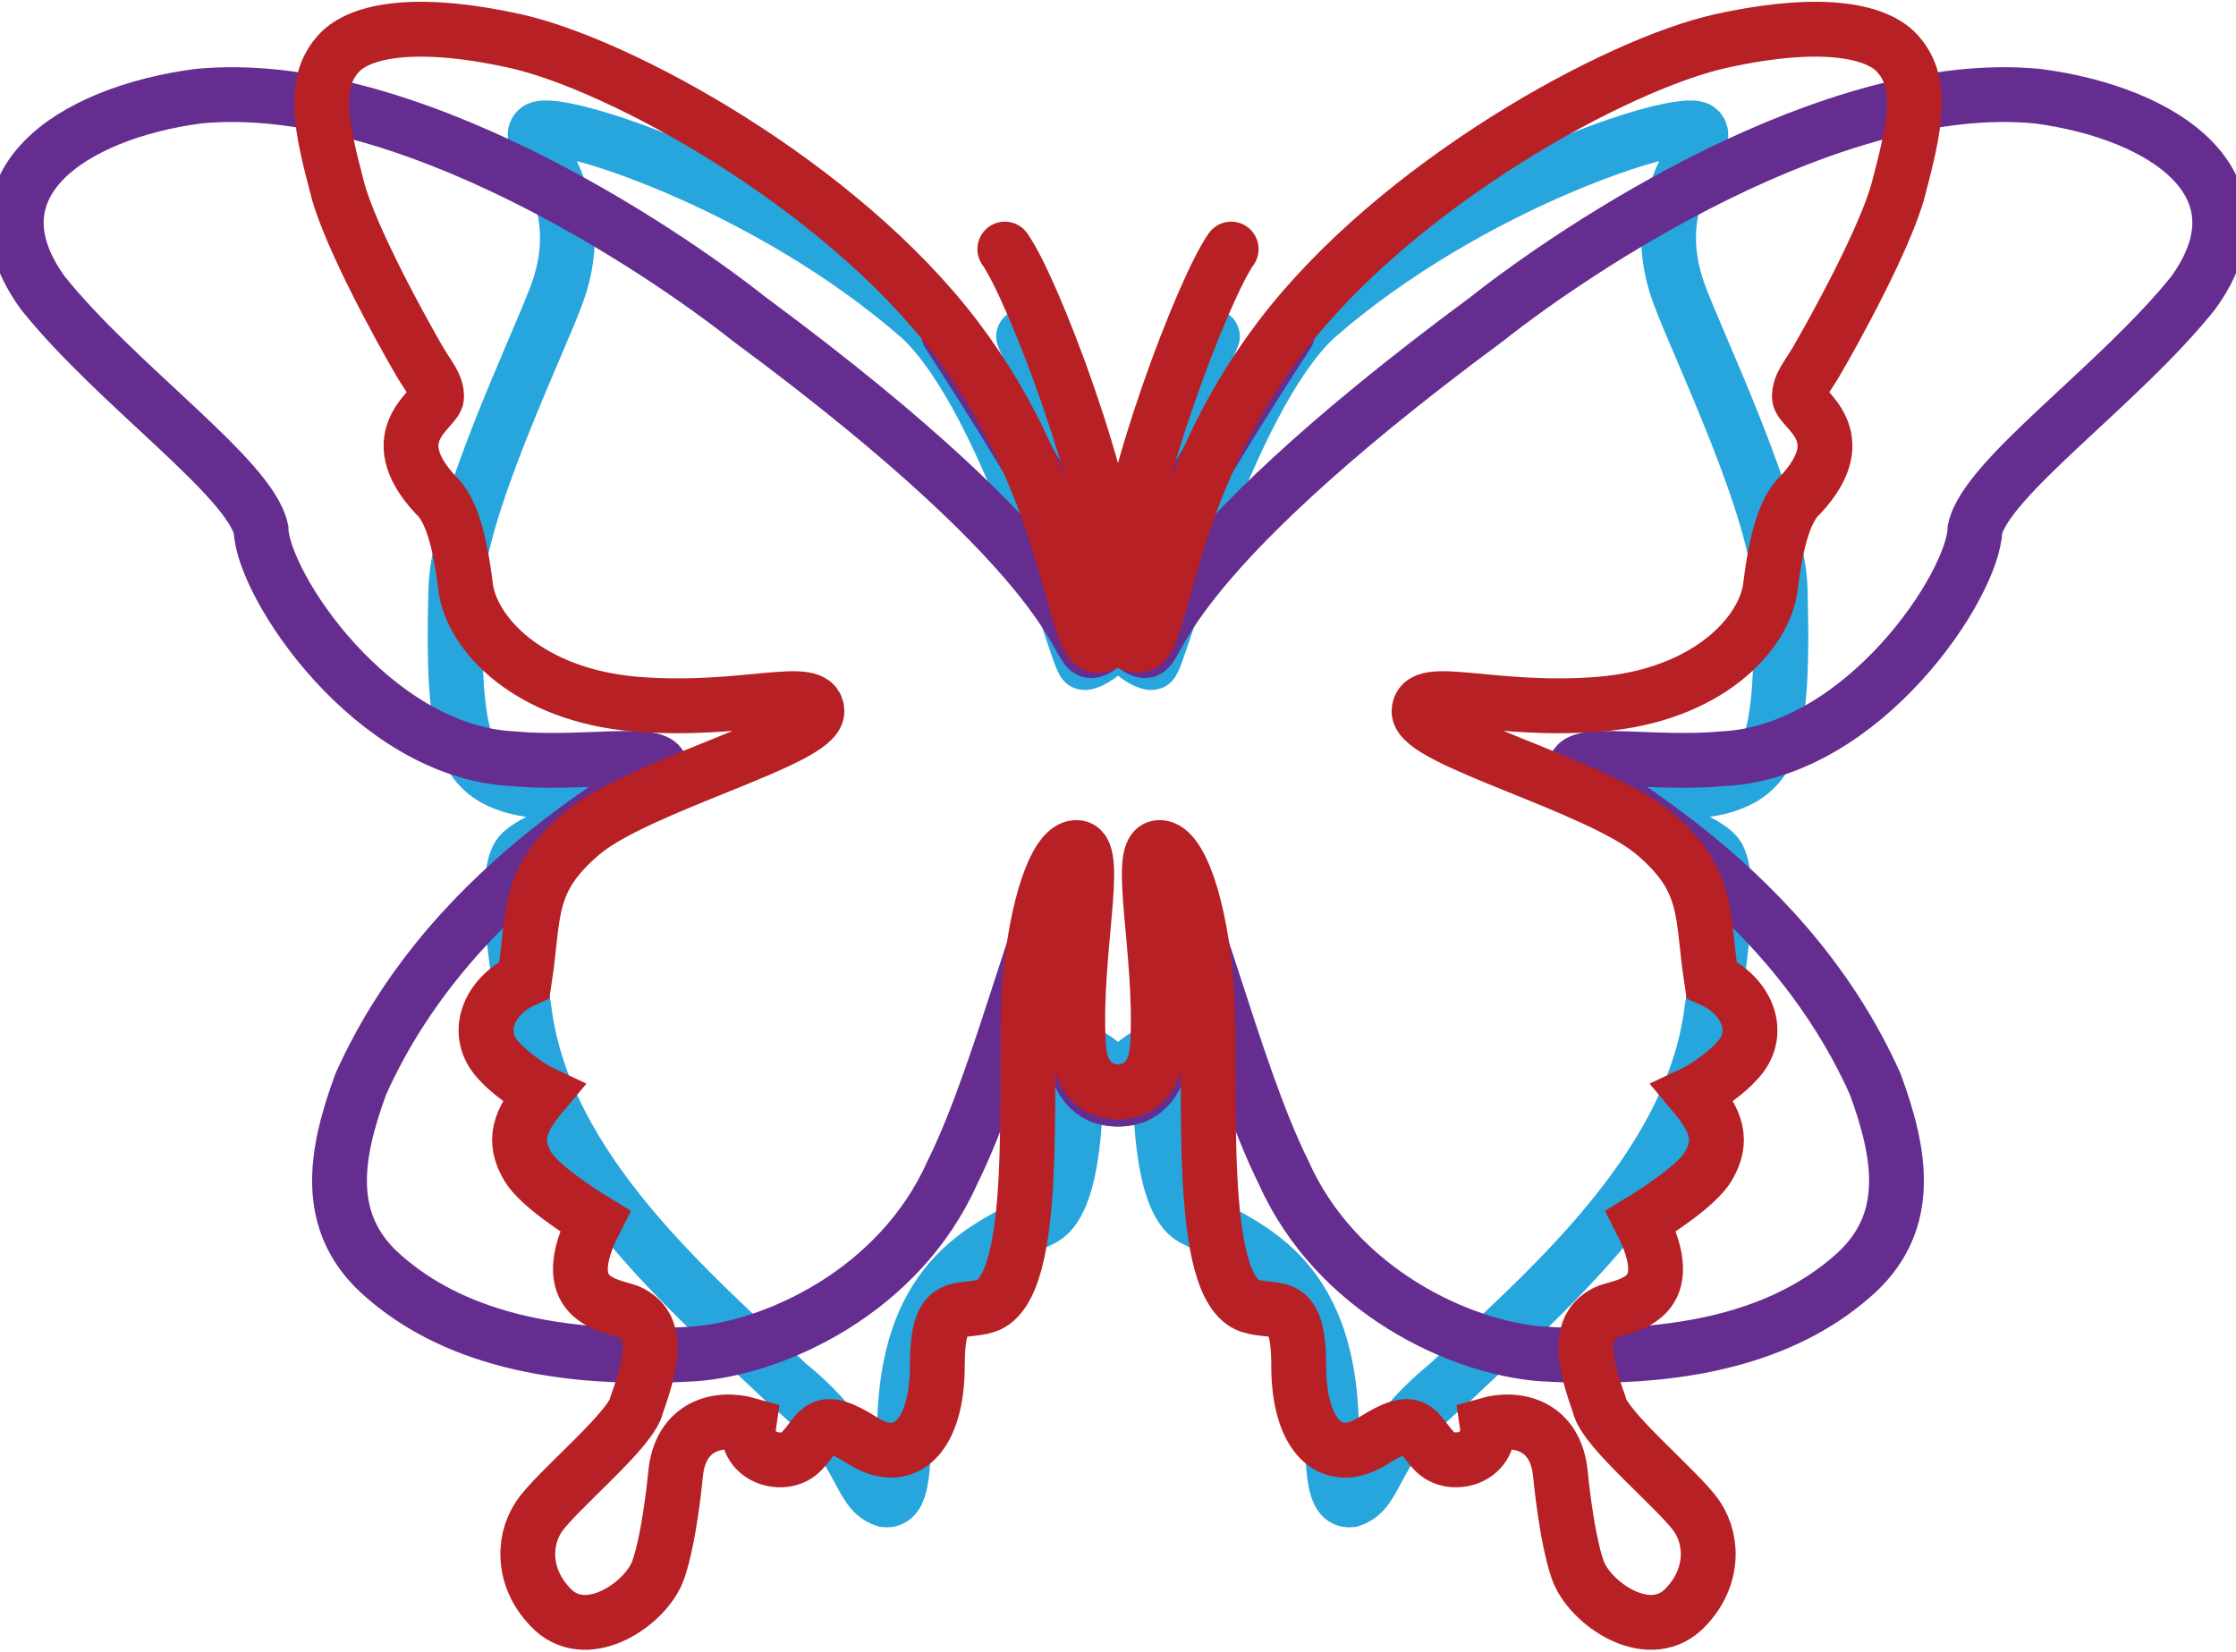
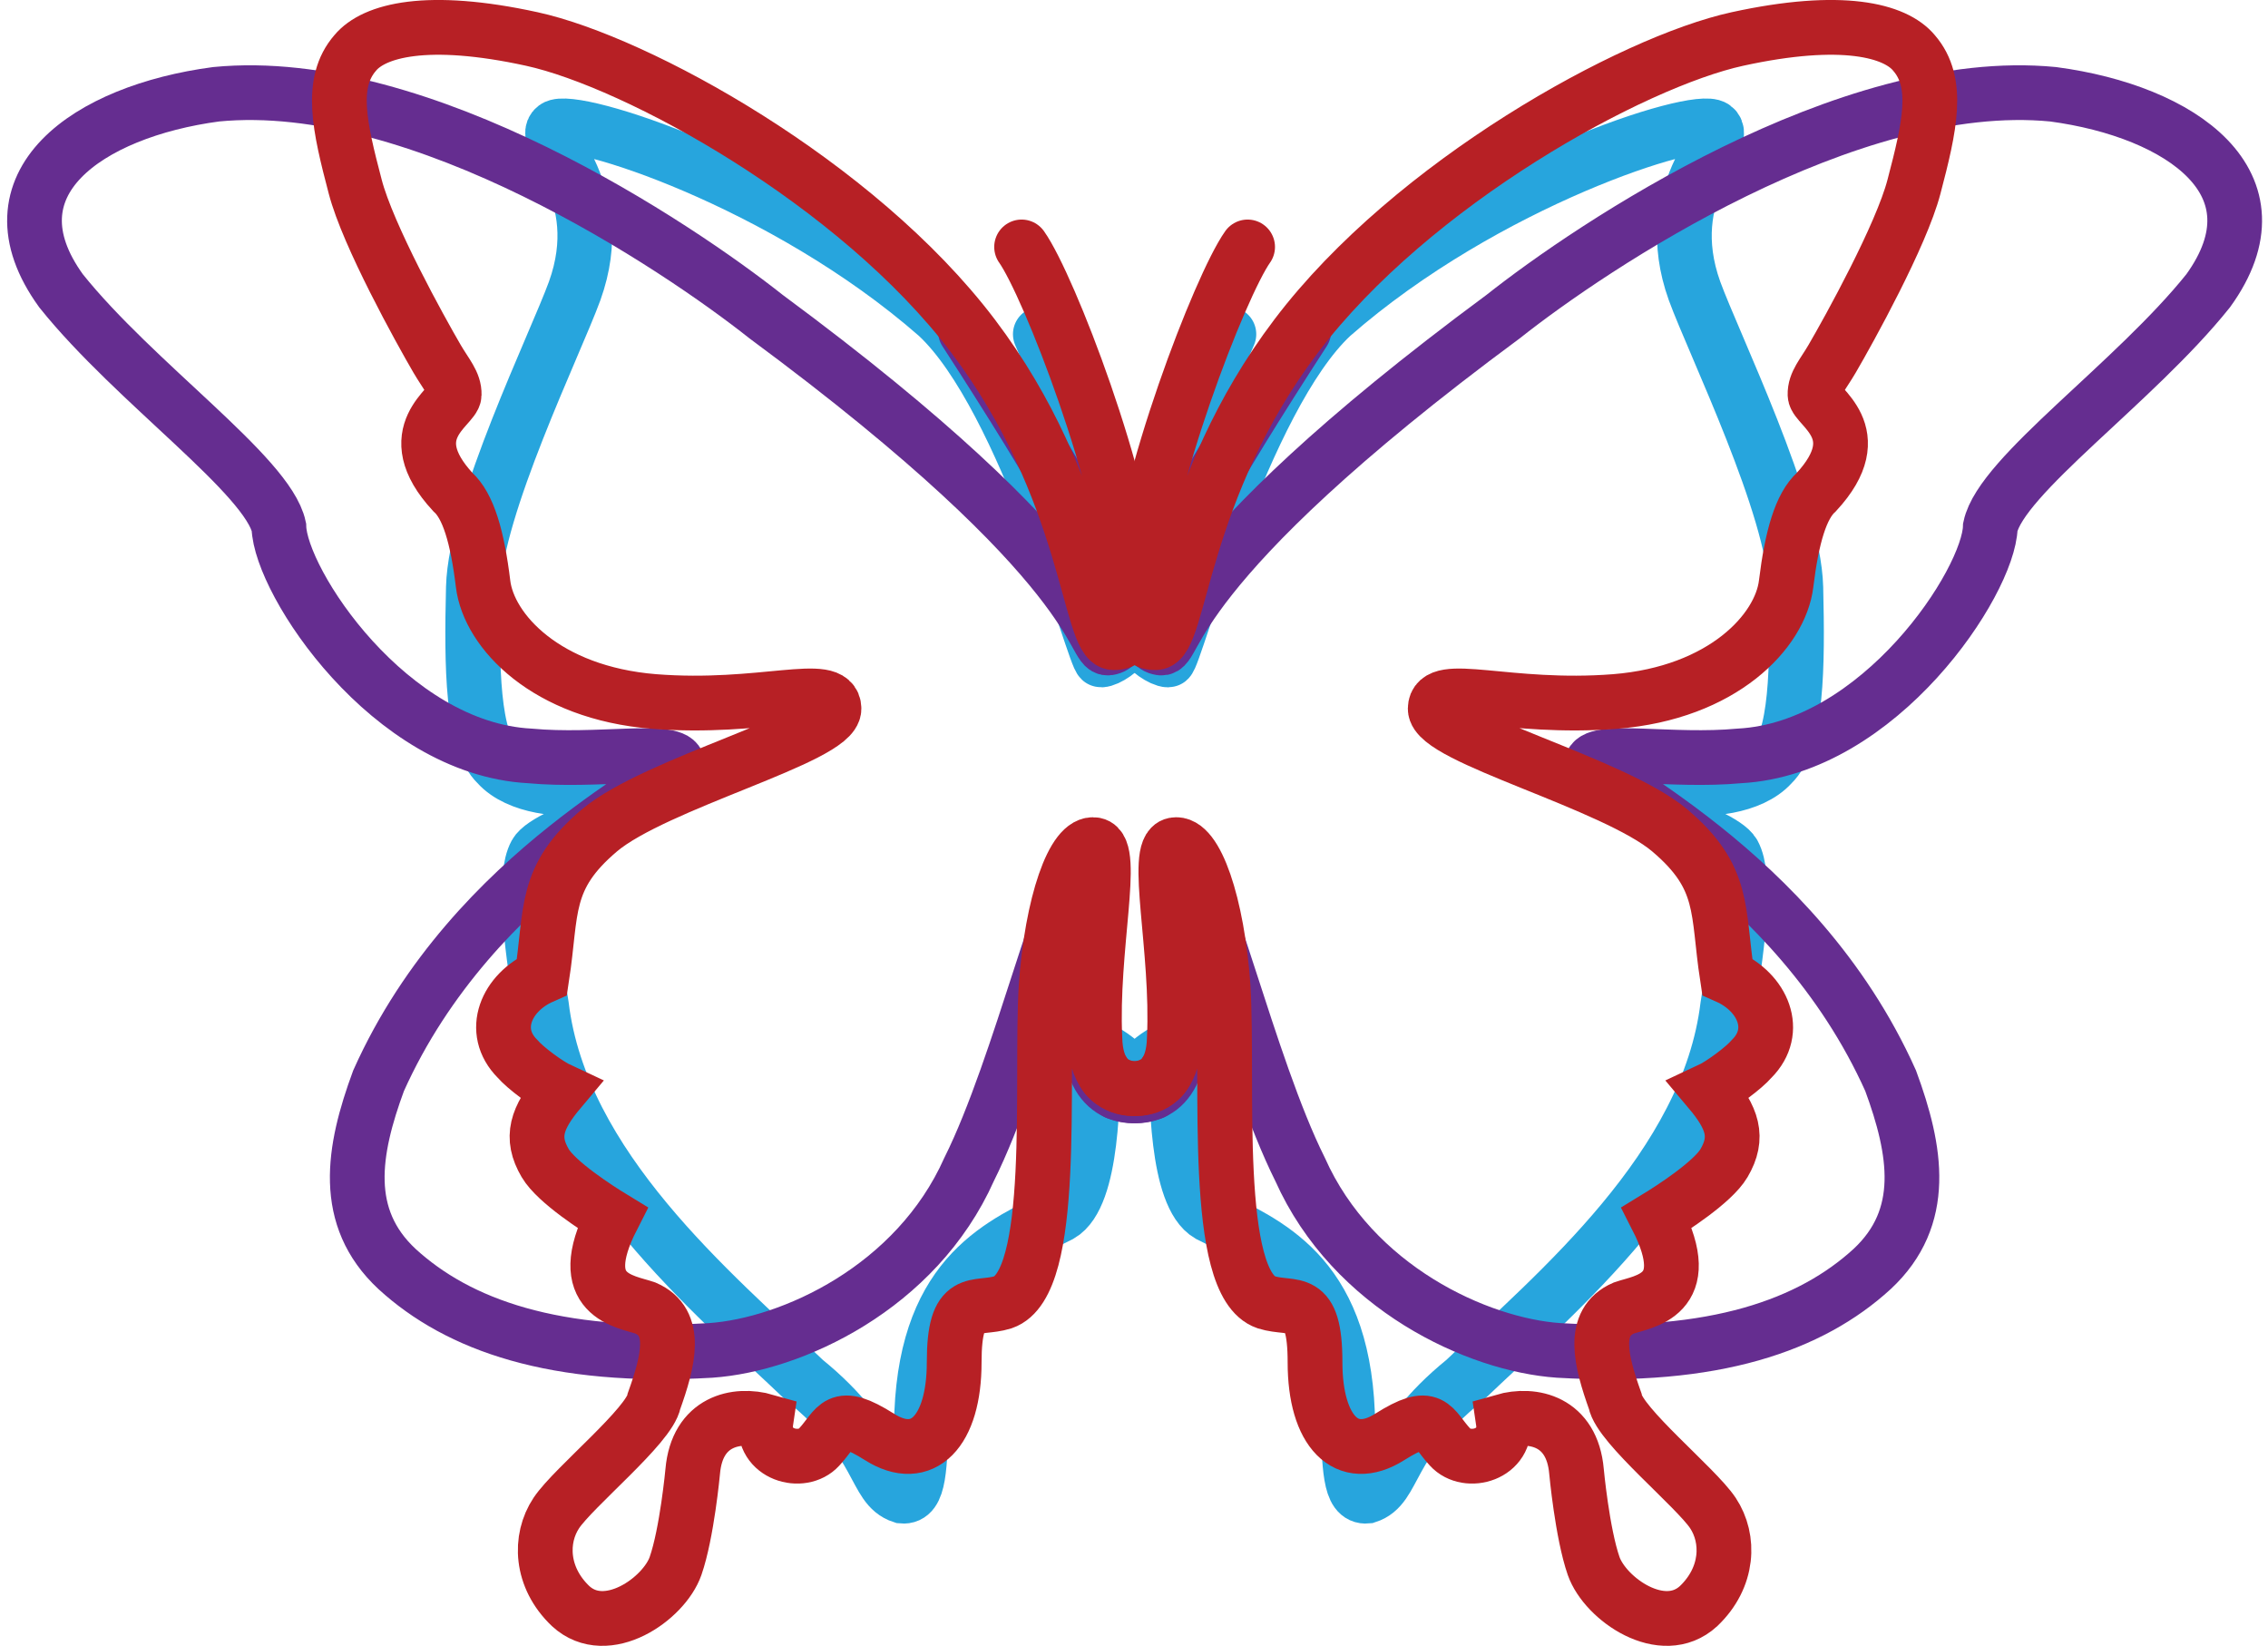
- <svg xmlns="http://www.w3.org/2000/svg" version="1.1" x="0px" y="0px" width="234.667px" height="173.333px" viewBox="0 0 234.667 173.333" enable-background="new 0 0 234.667 173.333" xml:space="preserve">
-   <g id="Layer_1" display="none">
-     <path display="inline" fill="none" stroke="#414042" stroke-width="2" stroke-miterlimit="10" d="M250.011,287.827   c0,0-1.045-1.742-1.744-16.4c-9.074,25.129-14.655,24.779-25.127,25.479c-22.686,0.697-29.663-27.223-29.316-32.455   c0.352-5.236,13.611-15.357,13.611-15.357s-10.469-1.045-16.053-3.139c-5.584-2.097-7.329-19.895-6.633-31.41   c0.701-11.519,6.982-14.31,24.432-9.771c25.826,6.979,36.295,30.711,36.295,30.711l-4.887-27.92l7.41,28.268l2.099-1.238   c0,0,1.233,0.582,2.093,1.238l7.412-28.269l-4.887,27.92c0,0,10.471-23.731,36.293-30.711c17.449-4.537,23.73-1.746,24.432,9.771   c0.697,11.518-1.048,29.314-6.632,31.41c-5.583,2.094-16.054,3.141-16.054,3.141s13.261,10.119,13.613,15.355   c0.344,5.233-6.634,33.153-29.315,32.456c-10.474-0.696-16.056-0.35-25.13-25.479c-0.697,14.658-1.743,16.402-1.743,16.402H250.011   L250.011,287.827z" />
-     <path display="inline" fill="none" stroke="#D5A86F" stroke-width="2" stroke-miterlimit="10" d="M250.098,288.68   c1.987,0.152,2.601-3.826,2.601-3.826s0-11.012,1.07-18.812c1.225,16.979,2.293,15.6,7.34,26.309   c5.051,10.707,12.395,14.529,16.064,18.967c3.668,4.438,8.719,2.91,11.162,2.758c2.447-0.154,4.131-3.979,4.131-3.979   s1.686,1.531,4.592,1.68c1.682-0.303,7.188-6.111,9.482-7.955c2.291-1.83,4.129,0,5.354,0.465c1.224,0.457,2.292-1.072,3.668-4.133   c1.53-2.293,8.415-0.918,10.858,0.459c7.955,5.658,9.33,5.506,10.097,3.977c0.765-1.53-0.151-2.444-4.642-6.934   c-4.487-4.486-6.524-6.117-6.117-9.787c2.041-3.674,2.447-11.424,2.447-11.424s0,0,1.226-4.078   c-8.976-16.314-24.063-20.803-24.063-20.803c0.812-0.104,24.115,0.405,29.928-0.969c5.812-1.379,7.494-7.803,9.177-11.016   c1.687-3.211,0.61-7.951,0.767-9.789c0.152-1.834,7.295-0.765,7.295-0.765s0.811-1.834-2.397-2.753   c-3.214-0.919-2.146-5.202-2.146-5.202c2.905-0.917,2.905-3.823,2.905-3.823s-2.293-1.224-2.601-2.906   c-0.307-1.682,5.047-2.6,4.133-4.74c-0.919-2.141-4.438-1.378-4.588-3.213c-0.153-1.834,3.056-1.071,3.056-3.213   c0-2.141-1.376-2.141-3.364-3.364c-1.986-1.226,1.194-1.843,1.07-3.212c-0.195-2.203-2.957-2.068-2.957-2.068   s-1.691-1.211-2.24-1.605c-3.615-2.59-8.721-3.821-20.193-1.682c-11.473,2.144-26,5.967-45.887,20.957   c-19.885,14.992-21.414,27.074-21.414,27.074s0.15-3.363-2.143-4.895c2.293-2.908,14.988-29.826,15.145-33.955   c-1.377,7.34-15.91,33.344-15.91,33.344s-3.1-0.152-4.78,0h3.75c-1.681-0.152-4.78,0-4.78,0s-14.533-26.004-15.908-33.344   c0.152,4.129,12.848,31.047,15.143,33.955c-2.295,1.531-2.141,4.895-2.141,4.895s-1.533-12.082-21.416-27.074   c-19.886-14.99-34.414-18.813-45.888-20.957c-11.476-2.141-16.579-0.908-20.192,1.683c-0.549,0.396-2.24,1.604-2.24,1.604   s-2.762-0.135-2.959,2.068c-0.123,1.369,3.06,1.986,1.074,3.212c-1.99,1.224-3.367,1.224-3.367,3.364   c0,2.142,3.211,1.379,3.056,3.213c-0.149,1.835-3.669,1.072-4.589,3.213c-0.914,2.141,4.439,3.059,4.133,4.74   c-0.307,1.684-2.6,2.906-2.6,2.906s0,2.906,2.906,3.823c0,0,1.068,4.283-2.144,5.202c-3.211,0.919-2.399,2.753-2.399,2.753   s7.143-1.069,7.295,0.765c0.153,1.838-0.92,6.578,0.765,9.789c1.681,3.213,3.364,9.637,9.176,11.016   c5.812,1.374,29.114,0.865,29.931,0.969c0,0-15.092,4.486-24.066,20.803c1.225,4.078,1.225,4.078,1.225,4.078   s0.407,7.75,2.448,11.424c0.41,3.67-1.632,5.301-6.118,9.787c-4.486,4.488-5.404,5.402-4.641,6.934   c0.767,1.529,2.142,1.686,10.094-3.977c2.445-1.377,9.332-2.752,10.861-0.459c1.377,3.061,2.445,4.59,3.668,4.133   c1.226-0.465,3.064-2.295,5.357-0.465c2.295,1.844,7.801,7.652,9.481,7.955c2.905-0.146,4.592-1.68,4.592-1.68   s1.681,3.822,4.129,3.979c2.445,0.152,7.494,1.682,11.164-2.758c3.673-4.438,11.015-8.26,16.063-18.967   c5.047-10.709,6.117-9.33,7.342-26.309c1.07,7.801,1.07,18.812,1.07,18.812S248.109,288.833,250.098,288.68z" />
-     <g display="inline">
-       <path fill="none" stroke="#662D91" stroke-width="2" stroke-miterlimit="10" d="M249.683,235.842c0,0-10.549-20.307-16.402-27.727    c7.418,14.061,15.227,28.114,14.059,30.454c-1.562,0.783-2.346,2.739-2.346,2.739s3.12-8.206-32.809-34.758    c-9.371-7.422-36.482-25.633-58.188-23.518c-13.569,1.807-24.597,9.463-16.401,20.791c7.812,9.754,21.872,19.52,23.046,24.982    c0.385,5.082,11.718,23.434,26.552,24.216c13.272,0.776,15.621,0.776,15.621,0.776s-21.479,10.938-31.628,33.589    c-2.732,7.418-3.908,14.446,1.953,19.909c6.477,5.928,16.663,9.584,33.189,8.611c8.549-0.594,21.746-6.604,27.342-19.148    c5.463-10.932,12.488-32.022,12.488-32.022s0.395,8.978-0.775,16.798c-0.334,6.741,3.453,7.918,6.595,6.823" />
-       <path fill="none" stroke="#662D91" stroke-width="2" stroke-miterlimit="10" d="M250.503,235.827c0,0,10.552-20.312,16.406-27.73    c-7.416,14.062-15.231,28.121-14.062,30.465c1.566,0.783,2.344,2.738,2.344,2.738s-3.119-8.205,32.814-34.76    c9.377-7.418,36.486-25.633,58.188-23.517c13.564,1.804,24.594,9.463,16.396,20.783c-7.805,9.756-21.869,19.526-23.039,24.991    c-0.387,5.072-11.715,23.432-26.557,24.214c-13.275,0.774-15.609,0.774-15.609,0.774s21.468,10.938,31.621,33.586    c2.729,7.418,3.904,14.453-1.957,19.918c-6.469,5.926-16.658,9.584-33.186,8.615c-8.555-0.6-21.74-6.609-27.34-19.16    c-5.469-10.935-12.496-32.021-12.496-32.021s-0.391,8.979,0.779,16.793c0.33,6.748-3.457,7.92-6.6,6.825" />
-     </g>
-     <g display="inline">
+ <svg xmlns="http://www.w3.org/2000/svg" version="1.1" id="Layer_3" x="0px" y="0px" width="238.375px" height="172.952px" viewBox="-1.917 0.19 238.375 172.952" enable-background="new -1.917 0.19 238.375 172.952" xml:space="preserve">
+   <g>
+     <g>
      <g>
-         <path fill="none" stroke="#27A6DE" stroke-width="2" stroke-miterlimit="10" d="M251.062,234.1c0,0,2.662-25.404,8.605-33.391     C253.152,211.358,251.062,234.1,251.062,234.1s0,0,2.457,1.867c-0.816-10.836,7.857-28.164,17.215-37.102     c16.182-14.55,36.463-19.669,40.145-20.281c-5.938,4.297-4.092,10.037-2.043,17.617c2.043,5.734,10.44,23.354,10.654,31.952     c0.199,8.608-3.281,20.286-6.152,22.95c-4.096-1.85-13.512-1.439-13.512-1.439l13.104,7.174c0,0,0.61,9.011-0.611,16.386     c-2.056,17.418-18.034,30.938-27.659,40.356c-8.207,6.85-7.172,11.469-10.24,12.48c-1.85,0.186-1.85-3.051-2.049-8.998     c-0.617-15.162-8.598-18.229-14.545-21.299c-3.479-2.053-3.479-17.418-3.479-17.418l-4.282,3.689l0,0l-4.223-3.744     c0,0,0,15.365-3.477,17.405c-5.943,3.076-13.926,6.152-14.543,21.306c-0.209,5.939-0.209,9.188-2.049,9     c-3.072-1.014-2.037-5.633-10.249-12.479c-9.625-9.43-25.604-22.943-27.653-40.355c-1.228-7.381-0.613-16.396-0.613-16.396     l13.105-7.166c0,0-9.416-0.405-13.519,1.437c-2.864-2.666-6.347-14.34-6.14-22.949c0.203-8.6,8.605-26.217,10.647-31.951     c2.053-7.581,3.89-13.316-2.042-17.619c3.682,0.619,23.964,5.74,40.146,20.277c9.35,8.932,18.033,26.279,17.207,37.106     c2.463-1.868,2.463-1.868,2.463-1.868s-2.098-22.74-8.607-33.393c5.943,7.986,8.607,33.393,8.607,33.393" />
+         <path fill="none" stroke="#27A5DD" stroke-width="5.747" stroke-linecap="round" stroke-miterlimit="10" d="M117.333,113.219     c0,0-3.847-3.97-4.353-2.338c-0.041,4.222,0,14.985-3.479,16.974c-5.942,3.002-13.926,6.001-14.544,20.781     c-0.208,5.791-0.208,8.957-2.049,8.774c-3.072-0.987-2.036-5.491-10.25-12.168c-9.625-9.196-25.607-22.377-27.659-39.357     c-1.226-7.199-1.884-13.667-0.613-15.99c1.272-2.323,14.004-5.663,13.47-7.733c-0.533-2.072-3.952-0.027-7.819,0.683     c-2.782,0.509-7.508,0.073-9.663-2.319c-2.66-2.538-2.746-10.204-2.541-18.601c0.203-8.387,8.608-25.568,10.649-31.162     c3.786-10.553-3.854-15.841-2.041-17.184c1.812-1.342,23.968,5.599,40.152,19.775c9.352,8.711,16.563,36.194,17.211,36.19     c0.646-0.002,2.312-1.085,2.462-1.821c0,0-1.724-16.176-8.844-32.415" />
      </g>
    </g>
-     <g display="inline">
-       <path fill="none" stroke="#B82025" stroke-width="2" stroke-miterlimit="10" d="M253.312,276.245    c-1.068,2.149-6.451,4.604-7.527-3.688c-0.457-9.524,0-20.744,0-20.744s-4.606,6.299-5.216,15.211    c-0.623,10.14,1.224,31.812-4.61,33.812c-2.918,0.912-5.225-0.933-5.225,6.443c0,7.377-3.382,10.91-7.984,7.986    c-4.615-2.91-4.461-1.072-6.459,1.084c-2.459,0.756-5.689,0-5.689-2.77c-2.458-0.613-7.367,0-7.836,5.377    c0,0-0.609,6.604-1.836,10.137c-1.235,3.535-7.381,7.84-11.219,4.303c-3.229-3.072-3.375-7.213-1.535-9.982    c1.846-2.768,9.988-9.375,10.449-11.986c1.535-4.297,2.612-8.444-0.92-9.979c-2.77-0.613-7.836-1.234-3.533-9.68    c-1.235-1.539-6.202-3.684-7.184-5.846c-1.175-2.609,0.153-6.449,1.188-8.449c-0.971-3.838-3.995-2.615-5.064-4.605    c-0.158-4.455-0.314-5.539,3.067-9.217c1.077-7.066,0.614-8.297,6.604-13.375c5.99-5.068,17.051-11.826,25.037-12.441    c-12.595-1.691-7.678-0.465-19.195-1.377c-11.531-0.93-17.67-7.535-18.285-12.604c-0.613-5.065-1.23-8.905-3.229-9.834    c-1.998-0.912,0-4.146,0-4.146l-0.882-3.84l-0.81-6.302c0,0-5.531-14.592-8.752-18.438c-1.692-6.45-2.766-11.145,0-14.332    c1.998-2.416,7.678-3.945,18.896-1.49c11.221,2.458,34.723,15.359,47.17,31.806c12.438,16.442,15.045,32.878,15.045,32.878    s0.626-4.761,2.002-5.689c-1.376-8.293-8.904-32.57-11.832-36.713c7.994,16.132,12.805,34.896,12.805,34.896" />
-       <path fill="none" stroke="#B82025" stroke-width="2" stroke-miterlimit="10" d="M246.865,276.25    c1.074,2.146,6.457,4.604,7.533-3.693c0.457-9.523,0-20.742,0-20.742s4.609,6.305,5.217,15.219    c0.617,10.131-1.219,31.803,4.613,33.803c2.93,0.912,5.225-0.932,5.225,6.443c0,7.377,3.379,10.908,7.994,7.986    c4.609-2.912,4.453-1.074,6.447,1.084c2.467,0.762,5.688,0,5.688-2.771c2.461-0.611,7.375,0,7.838,5.377    c0,0,0.617,6.604,1.847,10.139c1.229,3.543,7.368,7.838,11.213,4.307c3.226-3.076,3.384-7.217,1.538-9.988    c-1.846-2.766-9.991-9.375-10.448-11.986c-1.536-4.297-2.612-8.442,0.925-9.979c2.76-0.611,7.832-1.234,3.529-9.68    c1.229-1.539,6.209-3.684,7.184-5.844c1.178-2.611-0.158-6.443-1.188-8.445c0.968-3.842,3.988-2.611,5.07-4.609    c0.146-4.453,0.308-5.539-3.077-9.219c-1.071-7.064-0.607-8.297-6.604-13.367c-5.994-5.076-17.056-11.826-25.039-12.443    c12.594-1.696,7.676-0.469,19.202-1.381c11.521-0.93,17.671-7.537,18.274-12.605c0.627-5.066,1.238-8.906,3.236-9.834    c1.996-0.912,0-4.141,0-4.141l0.881-3.842l0.805-6.306c0,0,5.525-14.592,8.757-18.43c1.688-6.453,2.767-11.152,0-14.332    c-1.989-2.417-7.681-3.954-18.896-1.499c-11.217,2.458-34.726,15.359-47.166,31.806c-12.445,16.442-15.06,32.888-15.06,32.888    s-0.612-4.771-1.999-5.697c1.387-8.293,8.915-32.571,11.829-36.713c-7.989,16.131-12.735,35.199-12.735,35.199" />
-     </g>
-     <g id="Layer_2" display="inline">
- 	</g>
-   </g>
-   <g id="Layer_3">
    <g>
      <g>
-         <g>
-           <path fill="none" stroke="#27A5DD" stroke-width="5.747" stroke-linecap="round" stroke-miterlimit="10" d="M117.333,113.219      c0,0-3.847-3.97-4.353-2.338c-0.041,4.222,0,14.985-3.479,16.974c-5.942,3.002-13.926,6.001-14.544,20.781      c-0.208,5.791-0.208,8.957-2.049,8.774c-3.072-0.987-2.036-5.491-10.25-12.168c-9.625-9.196-25.607-22.377-27.659-39.357      c-1.226-7.199-1.884-13.667-0.613-15.99c1.272-2.323,14.004-5.663,13.47-7.733c-0.533-2.072-3.952-0.027-7.819,0.683      c-2.782,0.509-7.508,0.073-9.663-2.319c-2.66-2.538-2.746-10.204-2.541-18.601c0.203-8.387,8.608-25.568,10.649-31.162      c3.786-10.553-3.854-15.841-2.041-17.184c1.812-1.342,23.968,5.599,40.152,19.775c9.352,8.711,16.563,36.194,17.211,36.19      c0.646-0.002,2.312-1.085,2.462-1.821c0,0-1.724-16.176-8.844-32.415" />
-         </g>
+         <path fill="none" stroke="#27A5DD" stroke-width="5.747" stroke-linecap="round" stroke-miterlimit="10" d="M117.333,113.219     c0,0,3.848-3.97,4.354-2.338c0.041,4.222,0,14.985,3.479,16.974c5.944,3.002,13.926,6.001,14.544,20.781     c0.208,5.791,0.208,8.957,2.051,8.774c3.072-0.987,2.034-5.491,10.25-12.168c9.624-9.196,25.606-22.377,27.657-39.357     c1.228-7.199,1.886-13.667,0.615-15.99c-1.272-2.323-14.006-5.663-13.472-7.733c0.533-2.072,3.952-0.027,7.821,0.683     c2.781,0.509,7.506,0.073,9.661-2.319c2.662-2.538,2.746-10.204,2.541-18.601c-0.203-8.387-8.607-25.568-10.649-31.162     c-3.784-10.554,3.857-15.841,2.042-17.184c-1.813-1.342-23.969,5.599-40.155,19.775c-9.35,8.711-16.562,36.194-17.209,36.19     c-0.646-0.002-2.312-1.085-2.463-1.821c0,0,1.725-16.176,8.846-32.415" />
      </g>
+     </g>
+     <g>
      <g>
-         <g>
-           <path fill="none" stroke="#27A5DD" stroke-width="5.747" stroke-linecap="round" stroke-miterlimit="10" d="M117.333,113.219      c0,0,3.848-3.97,4.354-2.338c0.041,4.222,0,14.985,3.479,16.974c5.944,3.002,13.926,6.001,14.544,20.781      c0.208,5.791,0.208,8.957,2.051,8.774c3.072-0.987,2.034-5.491,10.25-12.168c9.624-9.196,25.606-22.377,27.657-39.357      c1.228-7.199,1.886-13.667,0.615-15.99c-1.272-2.323-14.006-5.663-13.472-7.733c0.533-2.072,3.952-0.027,7.821,0.683      c2.781,0.509,7.506,0.073,9.661-2.319c2.662-2.538,2.746-10.204,2.541-18.601c-0.203-8.387-8.607-25.568-10.649-31.162      c-3.784-10.554,3.857-15.841,2.042-17.184c-1.813-1.342-23.969,5.599-40.155,19.775c-9.35,8.711-16.562,36.194-17.209,36.19      c-0.646-0.002-2.312-1.085-2.463-1.821c0,0,1.725-16.176,8.846-32.415" />
-         </g>
+         <path fill="none" stroke="#652D90" stroke-width="5.75" stroke-linecap="round" stroke-miterlimit="10" d="M99.551,35.009     c10.08,15.557,14.625,23.854,15.925,28.25c0.584,2.117,0.854,4.762-0.901,5.025c-1.755,0.263-0.29-8.451-35.979-34.826     c-9.309-7.374-36.241-25.464-57.804-23.362C7.314,11.89-3.642,19.495,4.5,30.749c7.761,9.69,21.728,19.391,22.896,24.818     c0.161,5.798,11.64,23.277,26.376,24.056c7.052,0.659,14.882-0.894,15.517,0.773c0.636,1.668-21.337,10.863-31.419,33.364     c-2.717,7.368-3.882,14.353,1.94,19.777c6.434,5.892,16.553,9.522,32.969,8.557c8.492-0.591,21.603-6.562,27.161-19.023     c5.427-10.858,10.17-31.87,12.407-31.812c2.236,0.06,0.767,10.622,0.327,16.952c-0.332,6.699,3.428,7.868,6.549,6.781" />
      </g>
+     </g>
+     <g>
      <g>
-         <g>
-           <path fill="none" stroke="#652D90" stroke-width="5.75" stroke-linecap="round" stroke-miterlimit="10" d="M99.551,35.009      c10.08,15.557,14.625,23.854,15.925,28.25c0.584,2.117,0.854,4.762-0.901,5.025c-1.755,0.263-0.29-8.451-35.979-34.826      c-9.309-7.374-36.241-25.464-57.804-23.362C7.314,11.89-3.642,19.495,4.5,30.749c7.761,9.69,21.728,19.391,22.896,24.818      c0.161,5.798,11.64,23.277,26.376,24.056c7.052,0.659,14.882-0.894,15.517,0.773c0.636,1.668-21.337,10.863-31.419,33.364      c-2.717,7.368-3.882,14.353,1.94,19.777c6.434,5.892,16.553,9.522,32.969,8.557c8.492-0.591,21.603-6.562,27.161-19.023      c5.427-10.858,10.17-31.87,12.407-31.812c2.236,0.06,0.767,10.622,0.327,16.952c-0.332,6.699,3.428,7.868,6.549,6.781" />
-         </g>
+         <path fill="none" stroke="#652D90" stroke-width="5.75" stroke-linecap="round" stroke-miterlimit="10" d="M135.115,35.009     c-10.08,15.557-14.625,23.854-15.925,28.25c-0.584,2.117-0.853,4.762,0.902,5.025c1.754,0.263,0.289-8.451,35.979-34.826     c9.309-7.374,36.239-25.464,57.802-23.362c13.479,1.794,24.435,9.398,16.294,20.652c-7.762,9.69-21.729,19.391-22.896,24.818     c-0.162,5.798-11.64,23.277-26.377,24.056c-7.052,0.659-14.88-0.894-15.515,0.773c-0.636,1.668,21.336,10.863,31.417,33.364     c2.717,7.368,3.882,14.353-1.94,19.777c-6.434,5.892-16.553,9.522-32.968,8.557c-8.493-0.591-21.602-6.562-27.162-19.023     c-5.427-10.858-10.169-31.87-12.405-31.812c-2.238,0.06-0.769,10.622-0.329,16.952c0.334,6.699-3.426,7.868-6.549,6.781" />
      </g>
+     </g>
+     <g>
      <g>
-         <g>
-           <path fill="none" stroke="#652D90" stroke-width="5.75" stroke-linecap="round" stroke-miterlimit="10" d="M135.115,35.009      c-10.08,15.557-14.625,23.854-15.925,28.25c-0.584,2.117-0.853,4.762,0.902,5.025c1.754,0.263,0.289-8.451,35.979-34.826      c9.309-7.374,36.239-25.464,57.802-23.362c13.479,1.794,24.435,9.398,16.294,20.652c-7.762,9.69-21.729,19.391-22.896,24.818      c-0.162,5.798-11.64,23.277-26.377,24.056c-7.052,0.659-14.88-0.894-15.515,0.773c-0.636,1.668,21.336,10.863,31.417,33.364      c2.717,7.368,3.882,14.353-1.94,19.777c-6.434,5.892-16.553,9.522-32.968,8.557c-8.493-0.591-21.602-6.562-27.162-19.023      c-5.427-10.858-10.169-31.87-12.405-31.812c-2.238,0.06-0.769,10.622-0.329,16.952c0.334,6.699-3.426,7.868-6.549,6.781" />
-         </g>
+         <path fill="none" stroke="#B72025" stroke-width="5.756" stroke-linecap="round" stroke-miterlimit="10" d="M120.557,112.925     c-1.051,2.107-7.238,3.378-7.399-3.619c-0.448-9.339,2.214-19.912,0-20.341c-2.213-0.428-4.524,6.176-5.124,14.914     c-0.612,9.946,1.2,31.196-4.531,33.158c-2.864,0.892-5.132-0.914-5.132,6.318c0,7.237-3.321,10.698-7.846,7.833     c-4.532-2.855-4.383-1.054-6.346,1.062c-1.801,1.99-6.113,0.79-5.592-2.717c-3.131-0.898-7.237,0-7.697,5.271     c0,0-0.599,6.48-1.804,9.942c-1.212,3.471-7.25,7.69-11.023,4.22c-3.171-3.015-3.315-7.07-1.507-9.789     c1.813-2.715,9.813-9.196,10.267-11.757c1.505-4.215,2.566-8.281-0.907-9.782c-2.062-0.716-7.699-1.21-3.47-9.492     c-1.532-0.934-5.879-3.726-7.059-5.731c-1.594-2.71-0.919-4.741,1.541-7.665c-1.303-0.605-3.627-2.336-4.46-3.307     c-2.912-2.925-1.178-6.964,2.578-8.632c1.06-6.927,0.15-10.375,6.034-15.357c5.885-4.97,24.687-9.776,24.657-12.795     c-0.029-3.018-7.6,0.14-18.915-0.755c-11.33-0.909-17.364-7.39-17.965-12.361c-0.604-4.97-1.566-8.198-3.175-9.645     c-5.788-6.26,0.1-8.979,0.136-10.227c0.036-1.249-0.845-2.151-1.799-3.783c-1.773-3.039-7.275-12.98-8.6-18.081     c-1.663-6.326-2.717-10.93,0-14.057c1.965-2.368,7.544-3.87,18.567-1.461c11.025,2.41,34.117,15.063,46.348,31.189     c12.22,16.126,12.185,32.141,14.783,32.242c2.596,0.1,2.062-4.005,1.964-5.578c-0.692-11.069-8.747-31.941-11.624-36.002" />
      </g>
+     </g>
+     <g>
      <g>
-         <g>
-           <path fill="none" stroke="#B72025" stroke-width="5.756" stroke-linecap="round" stroke-miterlimit="10" d="M120.557,112.925      c-1.051,2.107-7.238,3.378-7.399-3.619c-0.448-9.339,2.214-19.912,0-20.341c-2.213-0.428-4.524,6.176-5.124,14.914      c-0.612,9.946,1.2,31.196-4.531,33.158c-2.864,0.892-5.132-0.914-5.132,6.318c0,7.237-3.321,10.698-7.846,7.833      c-4.532-2.855-4.383-1.054-6.346,1.062c-1.801,1.99-6.113,0.79-5.592-2.717c-3.131-0.898-7.237,0-7.697,5.271      c0,0-0.599,6.48-1.804,9.942c-1.212,3.471-7.25,7.69-11.023,4.22c-3.171-3.015-3.315-7.07-1.507-9.789      c1.813-2.715,9.813-9.196,10.267-11.757c1.505-4.215,2.566-8.281-0.907-9.782c-2.062-0.716-7.699-1.21-3.47-9.492      c-1.532-0.934-5.879-3.726-7.059-5.731c-1.594-2.71-0.919-4.741,1.541-7.665c-1.303-0.605-3.627-2.336-4.46-3.307      c-2.912-2.925-1.178-6.964,2.578-8.632c1.06-6.927,0.15-10.375,6.034-15.357c5.885-4.97,24.687-9.776,24.657-12.795      c-0.029-3.018-7.6,0.14-18.915-0.755c-11.33-0.909-17.364-7.39-17.965-12.361c-0.604-4.97-1.566-8.198-3.175-9.645      c-5.788-6.26,0.1-8.979,0.136-10.227c0.036-1.249-0.845-2.151-1.799-3.783c-1.773-3.039-7.275-12.98-8.6-18.081      c-1.663-6.326-2.717-10.93,0-14.057c1.965-2.368,7.544-3.87,18.567-1.461c11.025,2.41,34.117,15.063,46.348,31.189      c12.22,16.126,12.185,32.141,14.783,32.242c2.596,0.1,2.062-4.005,1.964-5.578c-0.692-11.069-8.747-31.941-11.624-36.002" />
-         </g>
-       </g>
-       <g>
-         <g>
-           <path fill="none" stroke="#B72025" stroke-width="5.756" stroke-linecap="round" stroke-miterlimit="10" d="M114.111,112.925      c1.051,2.107,7.238,3.378,7.399-3.619c0.448-9.339-2.212-19.912,0-20.341c2.214-0.428,4.522,6.176,5.124,14.914      c0.611,9.946-1.2,31.196,4.531,33.158c2.864,0.892,5.132-0.914,5.132,6.318c0,7.237,3.321,10.698,7.847,7.833      c4.531-2.855,4.38-1.054,6.343,1.062c1.804,1.99,6.115,0.79,5.592-2.717c3.132-0.898,7.239,0,7.7,5.271      c0,0,0.598,6.48,1.801,9.942c1.216,3.471,7.253,7.69,11.027,4.22c3.169-3.015,3.313-7.07,1.506-9.789      c-1.814-2.715-9.812-9.196-10.268-11.757c-1.503-4.215-2.564-8.281,0.906-9.782c2.062-0.716,7.698-1.21,3.471-9.492      c1.532-0.934,5.881-3.726,7.059-5.731c1.592-2.71,0.921-4.741-1.541-7.665c1.301-0.605,3.627-2.336,4.459-3.307      c2.914-2.925,1.179-6.964-2.577-8.632c-1.06-6.927-0.15-10.375-6.036-15.357c-5.883-4.97-24.685-9.776-24.655-12.795      c0.029-3.018,7.598,0.14,18.915-0.755c11.33-0.909,17.362-7.39,17.965-12.361c0.606-4.97,1.565-8.198,3.175-9.645      c5.786-6.26-0.1-8.979-0.136-10.227c-0.038-1.249,0.845-2.151,1.797-3.783c1.775-3.039,7.277-12.98,8.602-18.081      c1.663-6.326,2.713-10.93,0-14.057c-1.963-2.368-7.546-3.87-18.566-1.461c-11.024,2.408-34.12,15.064-46.349,31.189      c-12.221,16.126-12.187,32.141-14.783,32.242c-2.596,0.1-2.062-4.005-1.966-5.578c0.694-11.069,8.749-31.941,11.626-36.002" />
-         </g>
+         <path fill="none" stroke="#B72025" stroke-width="5.756" stroke-linecap="round" stroke-miterlimit="10" d="M114.111,112.925     c1.051,2.107,7.238,3.378,7.399-3.619c0.448-9.339-2.212-19.912,0-20.341c2.214-0.428,4.522,6.176,5.124,14.914     c0.611,9.946-1.2,31.196,4.531,33.158c2.864,0.892,5.132-0.914,5.132,6.318c0,7.237,3.321,10.698,7.847,7.833     c4.531-2.855,4.38-1.054,6.343,1.062c1.804,1.99,6.115,0.79,5.592-2.717c3.132-0.898,7.239,0,7.7,5.271     c0,0,0.598,6.48,1.801,9.942c1.216,3.471,7.253,7.69,11.027,4.22c3.169-3.015,3.313-7.07,1.506-9.789     c-1.814-2.715-9.812-9.196-10.268-11.757c-1.503-4.215-2.564-8.281,0.906-9.782c2.062-0.716,7.698-1.21,3.471-9.492     c1.532-0.934,5.881-3.726,7.059-5.731c1.592-2.71,0.921-4.741-1.541-7.665c1.301-0.605,3.627-2.336,4.459-3.307     c2.914-2.925,1.179-6.964-2.577-8.632c-1.06-6.927-0.15-10.375-6.036-15.357c-5.883-4.97-24.685-9.776-24.655-12.795     c0.029-3.018,7.598,0.14,18.915-0.755c11.33-0.909,17.362-7.39,17.965-12.361c0.606-4.97,1.565-8.198,3.175-9.645     c5.786-6.26-0.1-8.979-0.136-10.227c-0.038-1.249,0.845-2.151,1.797-3.783c1.775-3.039,7.277-12.98,8.602-18.081     c1.663-6.326,2.713-10.93,0-14.057c-1.963-2.368-7.546-3.87-18.566-1.461c-11.024,2.408-34.12,15.064-46.349,31.189     c-12.221,16.126-12.187,32.141-14.783,32.242c-2.596,0.1-2.062-4.005-1.966-5.578c0.694-11.069,8.749-31.941,11.626-36.002" />
      </g>
    </g>
  </g>
</svg>
